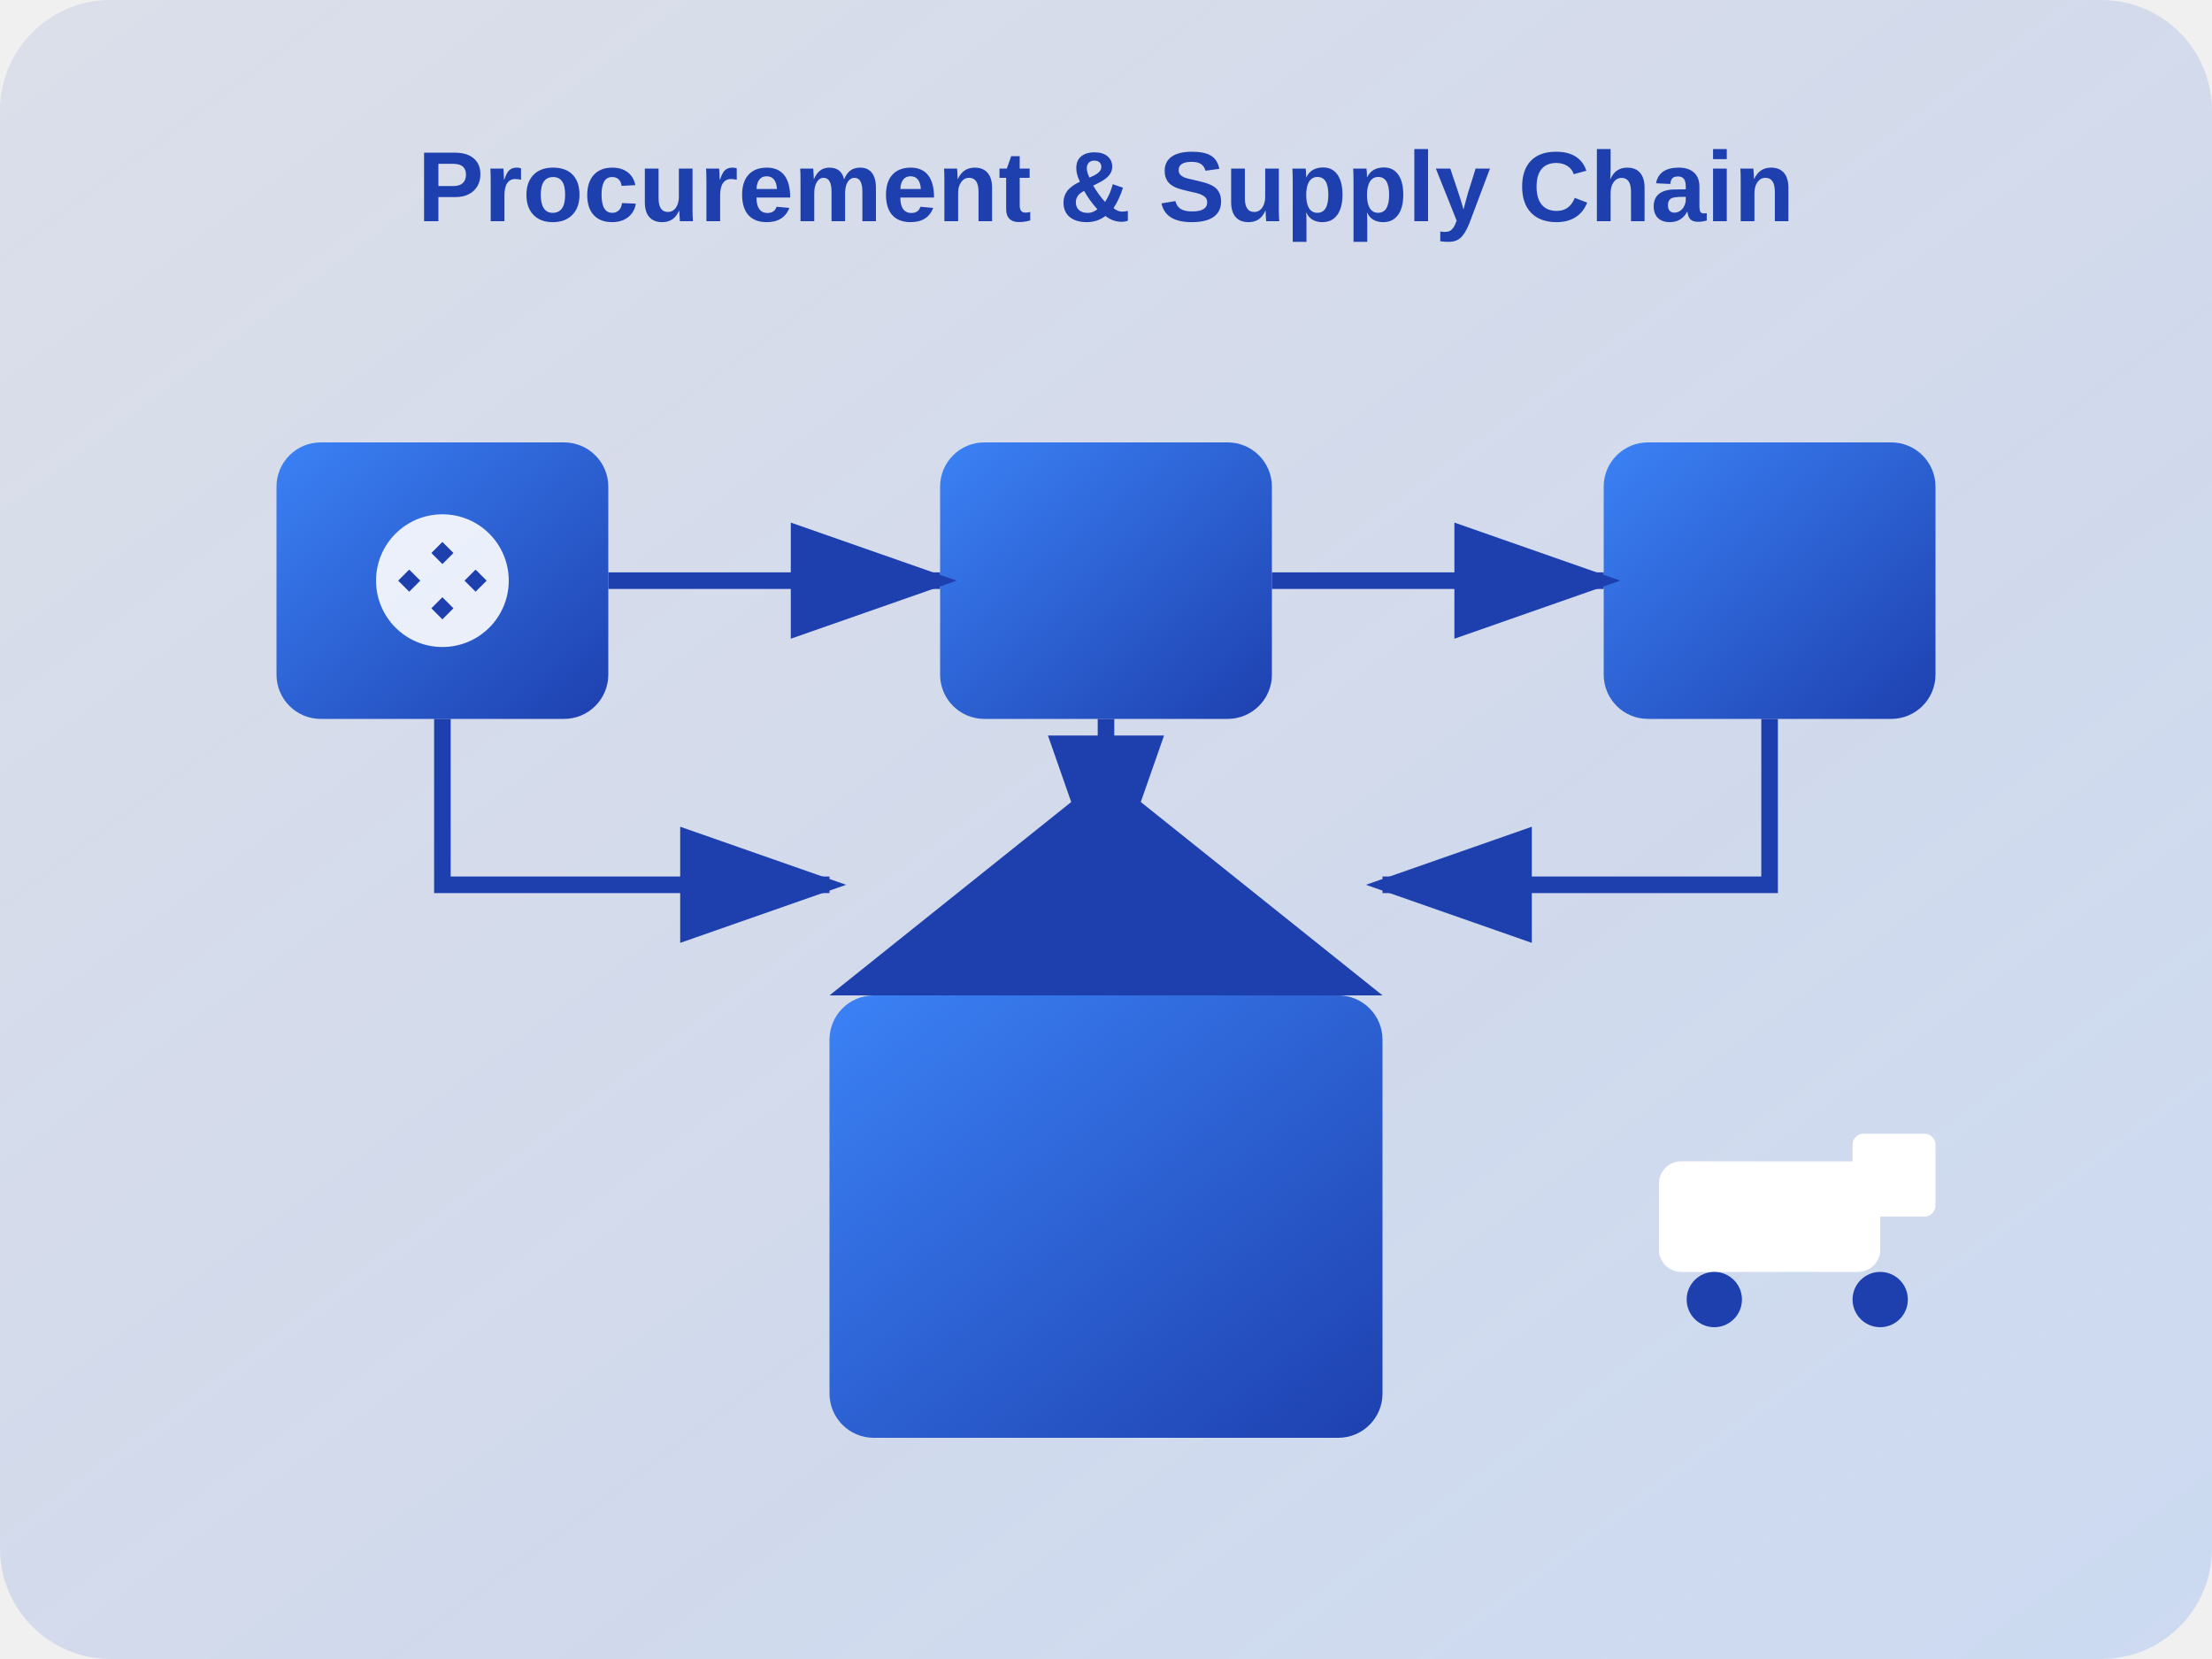
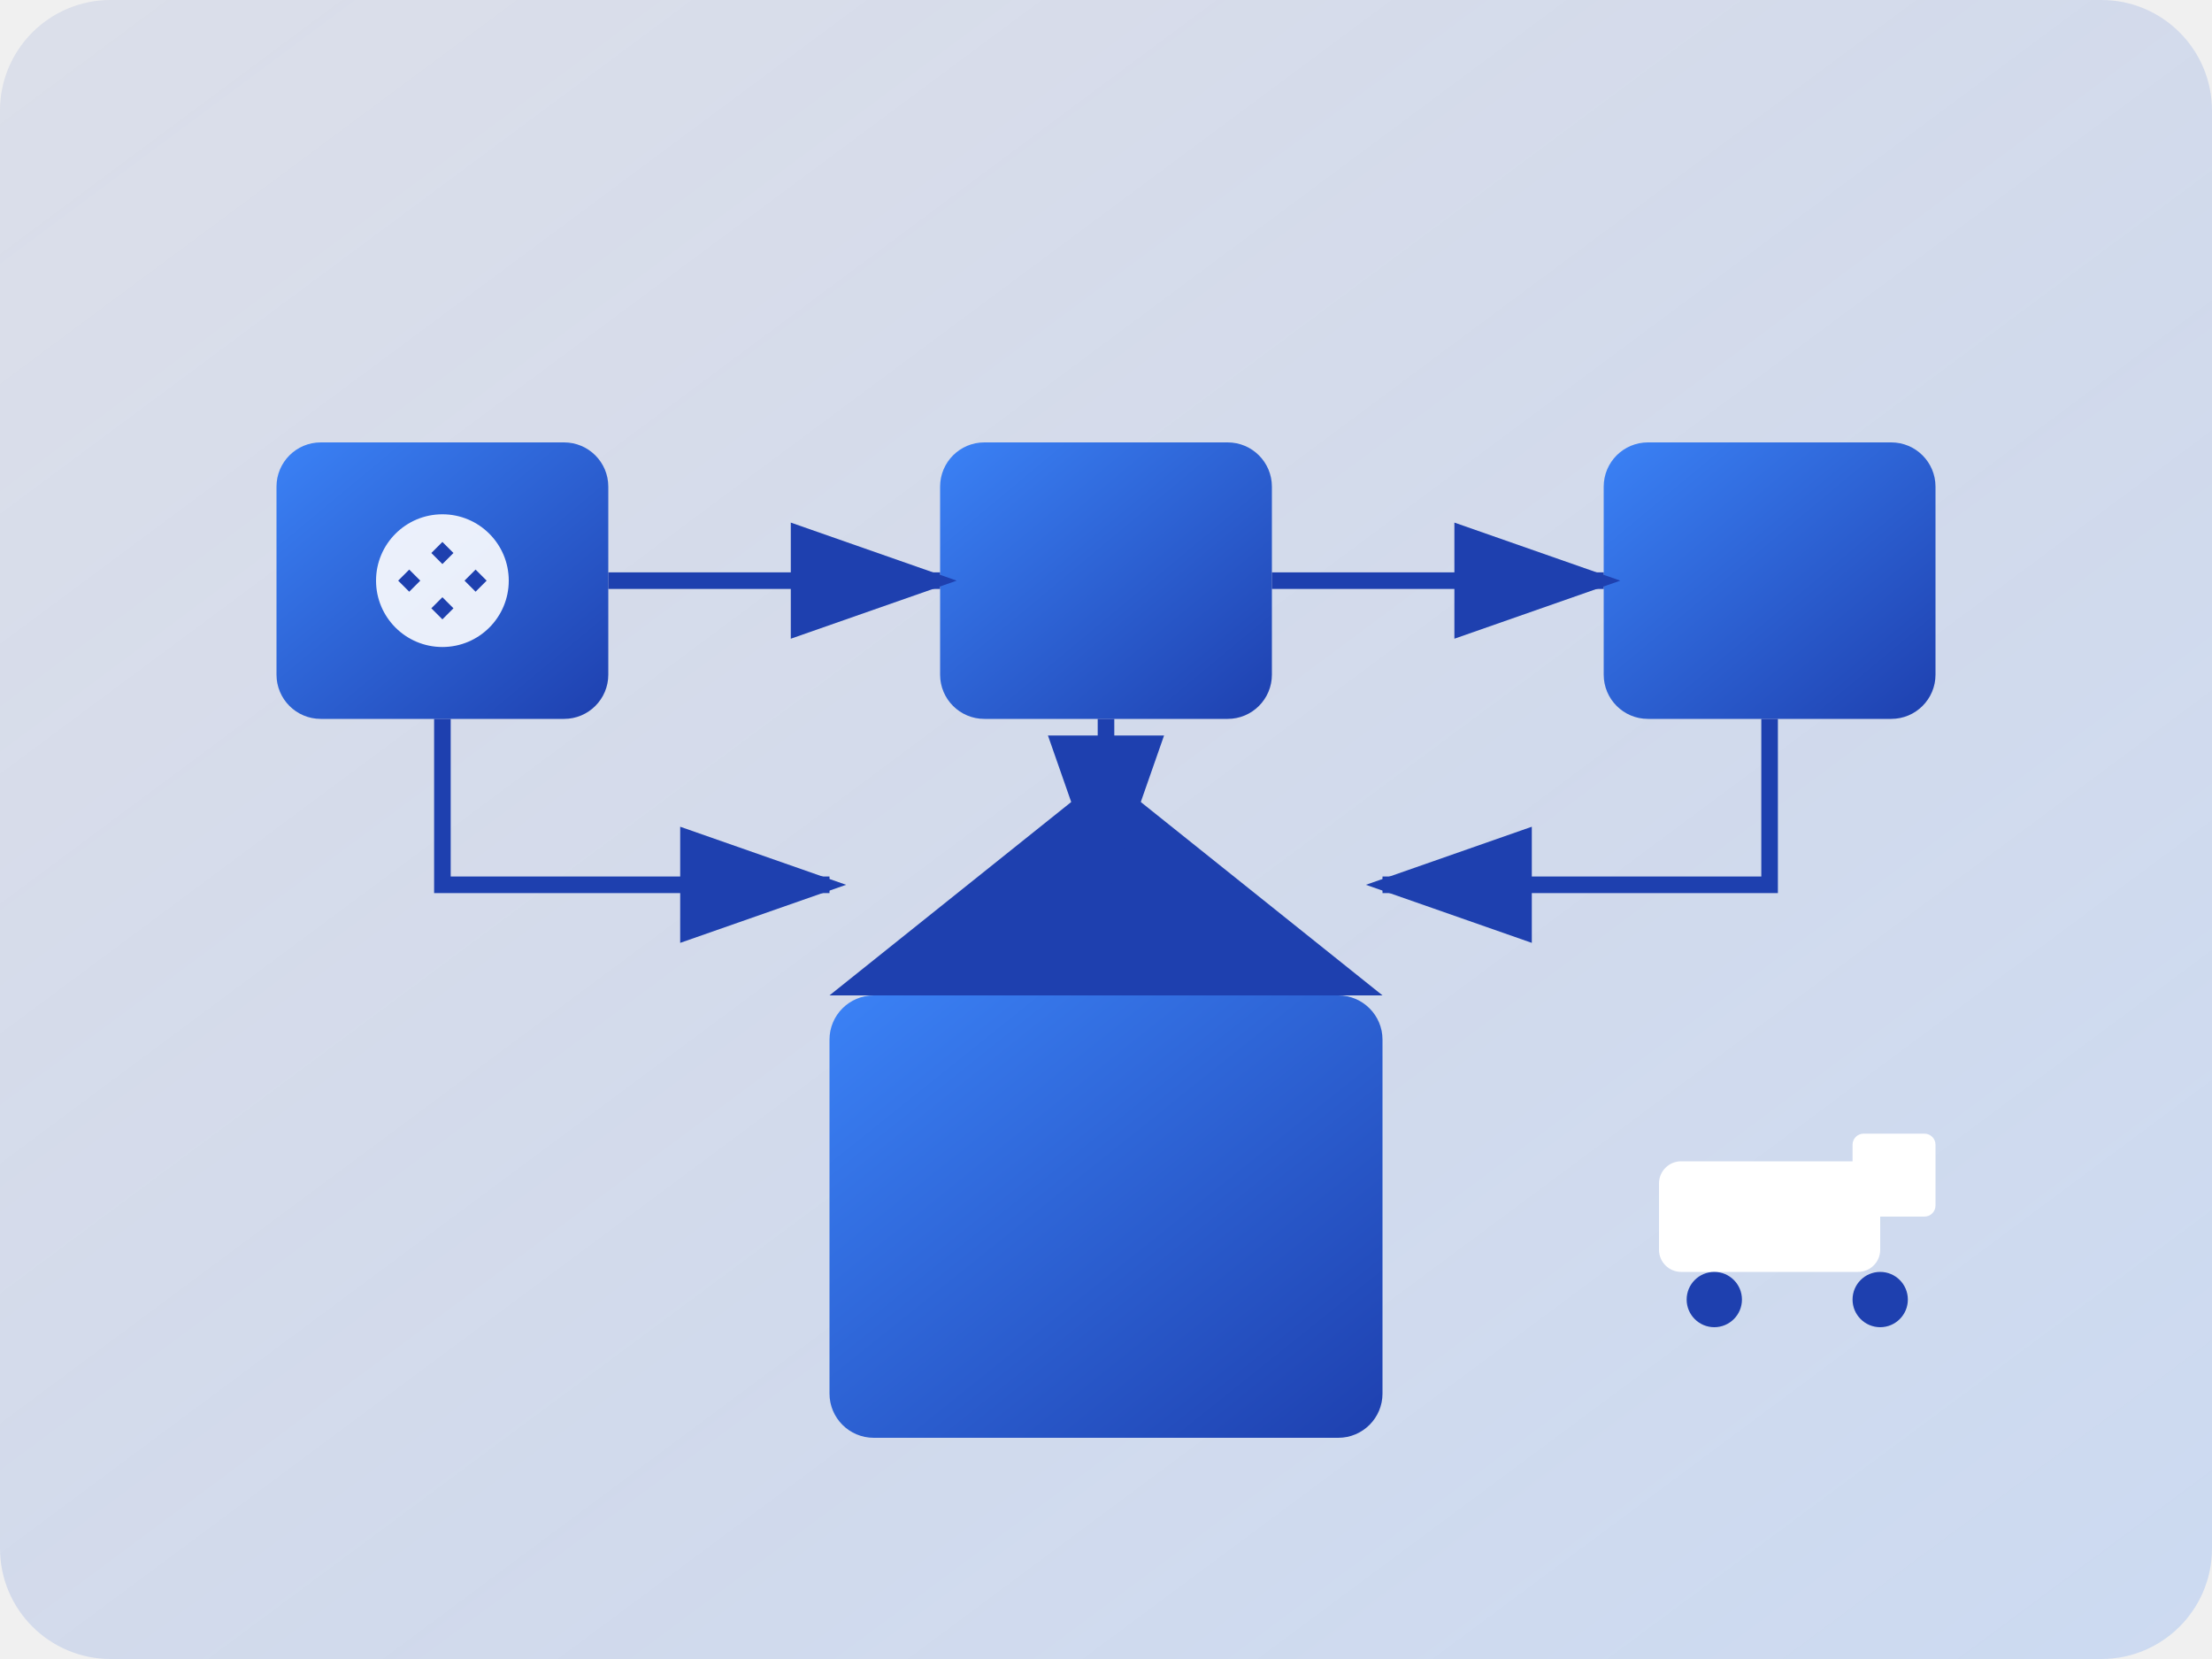
<svg xmlns="http://www.w3.org/2000/svg" width="400" height="300" viewBox="0 0 400 300" fill="none">
  <defs>
    <linearGradient id="procurementGradient" x1="0%" y1="0%" x2="100%" y2="100%">
      <stop offset="0%" style="stop-color:#1e40af;stop-opacity:0.1" />
      <stop offset="100%" style="stop-color:#3b82f6;stop-opacity:0.2" />
    </linearGradient>
    <linearGradient id="boxGradient" x1="0%" y1="0%" x2="100%" y2="100%">
      <stop offset="0%" style="stop-color:#3b82f6;stop-opacity:1" />
      <stop offset="100%" style="stop-color:#1e40af;stop-opacity:1" />
    </linearGradient>
  </defs>
  <rect width="400" height="300" fill="url(#procurementGradient)" rx="20" />
  <rect x="50" y="80" width="60" height="50" fill="url(#boxGradient)" rx="8" />
  <rect x="170" y="80" width="60" height="50" fill="url(#boxGradient)" rx="8" />
  <rect x="290" y="80" width="60" height="50" fill="url(#boxGradient)" rx="8" />
  <rect x="150" y="180" width="100" height="80" fill="url(#boxGradient)" rx="8" />
  <polygon points="150,180 200,140 250,180" fill="#1e40af" />
  <path d="M110 105 L170 105" stroke="#1e40af" stroke-width="3" marker-end="url(#arrowhead)" />
  <path d="M230 105 L290 105" stroke="#1e40af" stroke-width="3" marker-end="url(#arrowhead)" />
  <path d="M80 130 L80 160 L150 160" stroke="#1e40af" stroke-width="3" marker-end="url(#arrowhead)" />
  <path d="M200 130 L200 160" stroke="#1e40af" stroke-width="3" marker-end="url(#arrowhead)" />
  <path d="M320 130 L320 160 L250 160" stroke="#1e40af" stroke-width="3" marker-end="url(#arrowhead)" />
  <defs>
    <marker id="arrowhead" markerWidth="10" markerHeight="7" refX="9" refY="3.5" orient="auto">
      <polygon points="0 0, 10 3.5, 0 7" fill="#1e40af" />
    </marker>
  </defs>
  <g transform="translate(60,90)">
    <circle cx="20" cy="15" r="12" fill="white" opacity="0.9" />
    <path d="M20,8 L22,10 L20,12 L18,10 Z M28,15 L26,13 L24,15 L26,17 Z M20,22 L18,20 L20,18 L22,20 Z M12,15 L14,17 L16,15 L14,13 Z" fill="#1e40af" />
  </g>
  <g transform="translate(300,200)">
    <rect x="0" y="10" width="40" height="20" fill="white" rx="4" />
    <rect x="35" y="5" width="15" height="15" fill="white" rx="2" />
    <circle cx="10" cy="35" r="5" fill="#1e40af" />
    <circle cx="40" cy="35" r="5" fill="#1e40af" />
  </g>
-   <text x="200" y="40" text-anchor="middle" fill="#1e40af" font-family="Arial, sans-serif" font-size="18" font-weight="bold">
-     Procurement &amp; Supply Chain
-   </text>
</svg>
